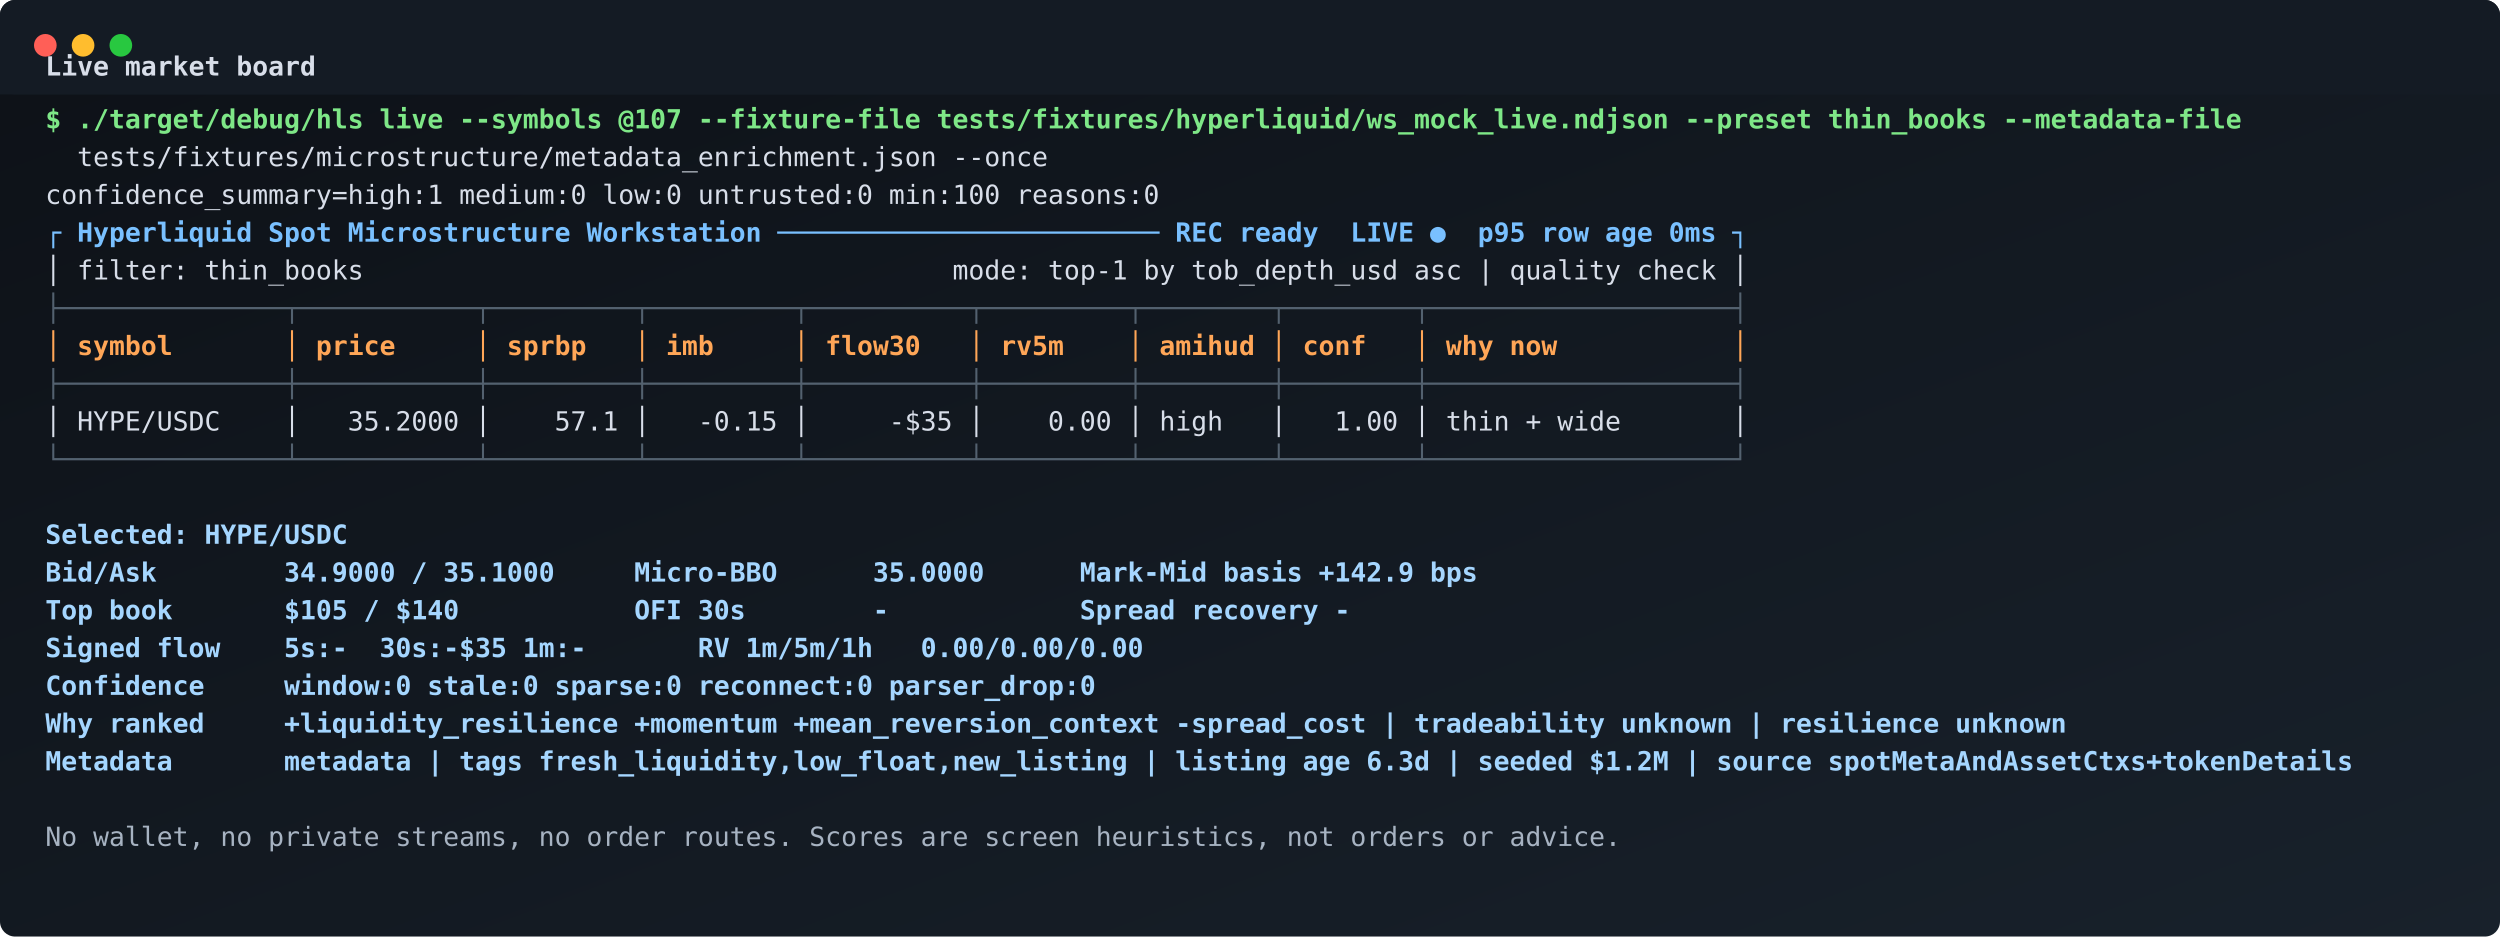
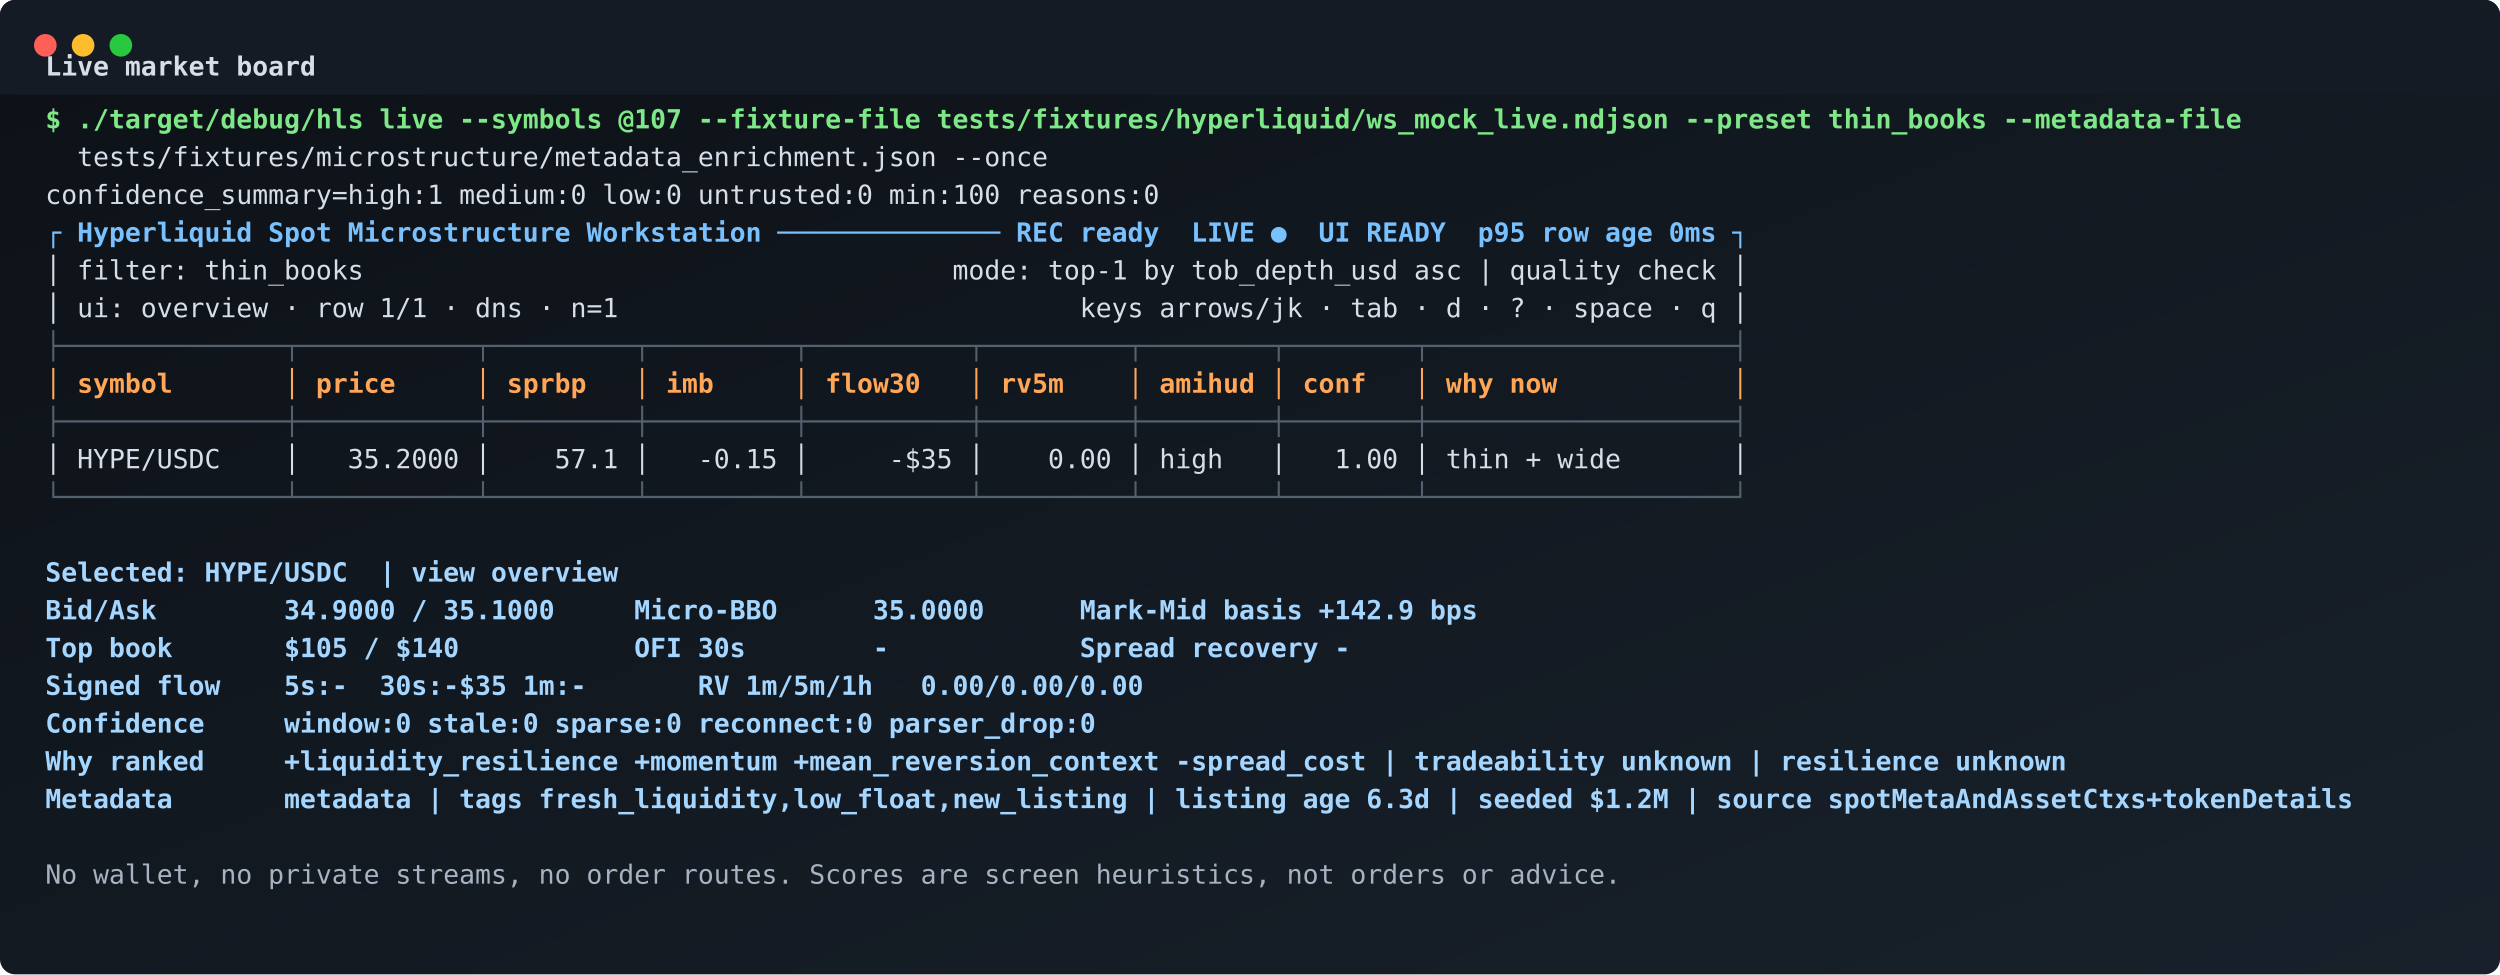
- <svg xmlns="http://www.w3.org/2000/svg" role="img" xml:space="preserve" aria-label="Live market board terminal screenshot" viewBox="0 0 1324 496" width="1324" height="496">
+ <svg xmlns="http://www.w3.org/2000/svg" role="img" xml:space="preserve" aria-label="Live market board terminal screenshot" viewBox="0 0 1324 516" width="1324" height="516">
  <defs>
    <linearGradient id="bg" x1="0" x2="1" y1="0" y2="1">
      <stop offset="0" stop-color="#0d1117" />
      <stop offset="1" stop-color="#18212b" />
    </linearGradient>
  </defs>
-   <rect width="1324" height="496" rx="8" fill="url(#bg)" />
+   <rect width="1324" height="516" rx="8" fill="url(#bg)" />
  <rect x="0" y="0" width="1324" height="50" rx="8" fill="#141b24" />
  <rect x="0" y="42" width="1324" height="8" fill="#141b24" />
  <circle cx="24" cy="24" r="6" fill="#ff5f57" />
  <circle cx="44" cy="24" r="6" fill="#ffbd2e" />
  <circle cx="64" cy="24" r="6" fill="#28c840" />
  <text x="24" y="40" fill="#d8dee9" font-family="ui-monospace, SFMono-Regular, Menlo, Consolas, monospace" font-size="14" font-weight="700">Live market board</text>
  <text x="24" y="68" fill="#7ee787" font-family="ui-monospace, SFMono-Regular, Menlo, Consolas, monospace" font-size="14" font-weight="700">$ ./target/debug/hls live --symbols @107 --fixture-file tests/fixtures/hyperliquid/ws_mock_live.ndjson --preset thin_books --metadata-file</text>
  <text x="24" y="88" fill="#d8dee9" font-family="ui-monospace, SFMono-Regular, Menlo, Consolas, monospace" font-size="14" font-weight="400">  tests/fixtures/microstructure/metadata_enrichment.json --once</text>
  <text x="24" y="108" fill="#d8dee9" font-family="ui-monospace, SFMono-Regular, Menlo, Consolas, monospace" font-size="14" font-weight="400">confidence_summary=high:1 medium:0 low:0 untrusted:0 min:100 reasons:0</text>
-   <text x="24" y="128" fill="#79c0ff" font-family="ui-monospace, SFMono-Regular, Menlo, Consolas, monospace" font-size="14" font-weight="700">┌ Hyperliquid Spot Microstructure Workstation ──────────────────────── REC ready  LIVE ●  p95 row age 0ms ┐</text>
+   <text x="24" y="128" fill="#79c0ff" font-family="ui-monospace, SFMono-Regular, Menlo, Consolas, monospace" font-size="14" font-weight="700">┌ Hyperliquid Spot Microstructure Workstation ────────────── REC ready  LIVE ●  UI READY  p95 row age 0ms ┐</text>
  <text x="24" y="148" fill="#d8dee9" font-family="ui-monospace, SFMono-Regular, Menlo, Consolas, monospace" font-size="14" font-weight="400">│ filter: thin_books                                     mode: top-1 by tob_depth_usd asc | quality check │</text>
-   <text x="24" y="168" fill="#53616f" font-family="ui-monospace, SFMono-Regular, Menlo, Consolas, monospace" font-size="14" font-weight="400">├──────────────┬───────────┬─────────┬─────────┬──────────┬─────────┬────────┬────────┬───────────────────┤</text>
-   <text x="24" y="188" fill="#ffa657" font-family="ui-monospace, SFMono-Regular, Menlo, Consolas, monospace" font-size="14" font-weight="700">│ symbol       │ price     │ sprbp   │ imb     │ flow30   │ rv5m    │ amihud │ conf   │ why now           │</text>
-   <text x="24" y="208" fill="#53616f" font-family="ui-monospace, SFMono-Regular, Menlo, Consolas, monospace" font-size="14" font-weight="400">├──────────────┼───────────┼─────────┼─────────┼──────────┼─────────┼────────┼────────┼───────────────────┤</text>
-   <text x="24" y="228" fill="#d8dee9" font-family="ui-monospace, SFMono-Regular, Menlo, Consolas, monospace" font-size="14" font-weight="400">│ HYPE/USDC    │   35.2000 │    57.1 │   -0.15 │     -$35 │    0.00 │ high   │   1.00 │ thin + wide       │</text>
-   <text x="24" y="248" fill="#53616f" font-family="ui-monospace, SFMono-Regular, Menlo, Consolas, monospace" font-size="14" font-weight="400">└──────────────┴───────────┴─────────┴─────────┴──────────┴─────────┴────────┴────────┴───────────────────┘</text>
-   <text x="24" y="268" fill="#d8dee9" font-family="ui-monospace, SFMono-Regular, Menlo, Consolas, monospace" font-size="14" font-weight="400" />
-   <text x="24" y="288" fill="#a5d6ff" font-family="ui-monospace, SFMono-Regular, Menlo, Consolas, monospace" font-size="14" font-weight="600">Selected: HYPE/USDC</text>
-   <text x="24" y="308" fill="#a5d6ff" font-family="ui-monospace, SFMono-Regular, Menlo, Consolas, monospace" font-size="14" font-weight="600">Bid/Ask        34.9000 / 35.1000     Micro-BBO      35.0000      Mark-Mid basis +142.9 bps</text>
-   <text x="24" y="328" fill="#a5d6ff" font-family="ui-monospace, SFMono-Regular, Menlo, Consolas, monospace" font-size="14" font-weight="600">Top book       $105 / $140           OFI 30s        -            Spread recovery -</text>
-   <text x="24" y="348" fill="#a5d6ff" font-family="ui-monospace, SFMono-Regular, Menlo, Consolas, monospace" font-size="14" font-weight="600">Signed flow    5s:-  30s:-$35 1m:-       RV 1m/5m/1h   0.00/0.00/0.00</text>
-   <text x="24" y="368" fill="#a5d6ff" font-family="ui-monospace, SFMono-Regular, Menlo, Consolas, monospace" font-size="14" font-weight="600">Confidence     window:0 stale:0 sparse:0 reconnect:0 parser_drop:0</text>
-   <text x="24" y="388" fill="#a5d6ff" font-family="ui-monospace, SFMono-Regular, Menlo, Consolas, monospace" font-size="14" font-weight="600">Why ranked     +liquidity_resilience +momentum +mean_reversion_context -spread_cost | tradeability unknown | resilience unknown</text>
-   <text x="24" y="408" fill="#a5d6ff" font-family="ui-monospace, SFMono-Regular, Menlo, Consolas, monospace" font-size="14" font-weight="600">Metadata       metadata | tags fresh_liquidity,low_float,new_listing | listing age 6.3d | seeded $1.2M | source spotMetaAndAssetCtxs+tokenDetails</text>
-   <text x="24" y="428" fill="#d8dee9" font-family="ui-monospace, SFMono-Regular, Menlo, Consolas, monospace" font-size="14" font-weight="400" />
-   <text x="24" y="448" fill="#a7b3c2" font-family="ui-monospace, SFMono-Regular, Menlo, Consolas, monospace" font-size="14" font-weight="400">No wallet, no private streams, no order routes. Scores are screen heuristics, not orders or advice.</text>
+   <text x="24" y="168" fill="#d8dee9" font-family="ui-monospace, SFMono-Regular, Menlo, Consolas, monospace" font-size="14" font-weight="400">│ ui: overview · row 1/1 · dns · n=1                             keys arrows/jk · tab · d · ? · space · q │</text>
+   <text x="24" y="188" fill="#53616f" font-family="ui-monospace, SFMono-Regular, Menlo, Consolas, monospace" font-size="14" font-weight="400">├──────────────┬───────────┬─────────┬─────────┬──────────┬─────────┬────────┬────────┬───────────────────┤</text>
+   <text x="24" y="208" fill="#ffa657" font-family="ui-monospace, SFMono-Regular, Menlo, Consolas, monospace" font-size="14" font-weight="700">│ symbol       │ price     │ sprbp   │ imb     │ flow30   │ rv5m    │ amihud │ conf   │ why now           │</text>
+   <text x="24" y="228" fill="#53616f" font-family="ui-monospace, SFMono-Regular, Menlo, Consolas, monospace" font-size="14" font-weight="400">├──────────────┼───────────┼─────────┼─────────┼──────────┼─────────┼────────┼────────┼───────────────────┤</text>
+   <text x="24" y="248" fill="#d8dee9" font-family="ui-monospace, SFMono-Regular, Menlo, Consolas, monospace" font-size="14" font-weight="400">│ HYPE/USDC    │   35.2000 │    57.1 │   -0.15 │     -$35 │    0.00 │ high   │   1.00 │ thin + wide       │</text>
+   <text x="24" y="268" fill="#53616f" font-family="ui-monospace, SFMono-Regular, Menlo, Consolas, monospace" font-size="14" font-weight="400">└──────────────┴───────────┴─────────┴─────────┴──────────┴─────────┴────────┴────────┴───────────────────┘</text>
+   <text x="24" y="288" fill="#d8dee9" font-family="ui-monospace, SFMono-Regular, Menlo, Consolas, monospace" font-size="14" font-weight="400" />
+   <text x="24" y="308" fill="#a5d6ff" font-family="ui-monospace, SFMono-Regular, Menlo, Consolas, monospace" font-size="14" font-weight="600">Selected: HYPE/USDC  | view overview</text>
+   <text x="24" y="328" fill="#a5d6ff" font-family="ui-monospace, SFMono-Regular, Menlo, Consolas, monospace" font-size="14" font-weight="600">Bid/Ask        34.9000 / 35.1000     Micro-BBO      35.0000      Mark-Mid basis +142.9 bps</text>
+   <text x="24" y="348" fill="#a5d6ff" font-family="ui-monospace, SFMono-Regular, Menlo, Consolas, monospace" font-size="14" font-weight="600">Top book       $105 / $140           OFI 30s        -            Spread recovery -</text>
+   <text x="24" y="368" fill="#a5d6ff" font-family="ui-monospace, SFMono-Regular, Menlo, Consolas, monospace" font-size="14" font-weight="600">Signed flow    5s:-  30s:-$35 1m:-       RV 1m/5m/1h   0.00/0.00/0.00</text>
+   <text x="24" y="388" fill="#a5d6ff" font-family="ui-monospace, SFMono-Regular, Menlo, Consolas, monospace" font-size="14" font-weight="600">Confidence     window:0 stale:0 sparse:0 reconnect:0 parser_drop:0</text>
+   <text x="24" y="408" fill="#a5d6ff" font-family="ui-monospace, SFMono-Regular, Menlo, Consolas, monospace" font-size="14" font-weight="600">Why ranked     +liquidity_resilience +momentum +mean_reversion_context -spread_cost | tradeability unknown | resilience unknown</text>
+   <text x="24" y="428" fill="#a5d6ff" font-family="ui-monospace, SFMono-Regular, Menlo, Consolas, monospace" font-size="14" font-weight="600">Metadata       metadata | tags fresh_liquidity,low_float,new_listing | listing age 6.3d | seeded $1.2M | source spotMetaAndAssetCtxs+tokenDetails</text>
+   <text x="24" y="448" fill="#d8dee9" font-family="ui-monospace, SFMono-Regular, Menlo, Consolas, monospace" font-size="14" font-weight="400" />
+   <text x="24" y="468" fill="#a7b3c2" font-family="ui-monospace, SFMono-Regular, Menlo, Consolas, monospace" font-size="14" font-weight="400">No wallet, no private streams, no order routes. Scores are screen heuristics, not orders or advice.</text>
</svg>
